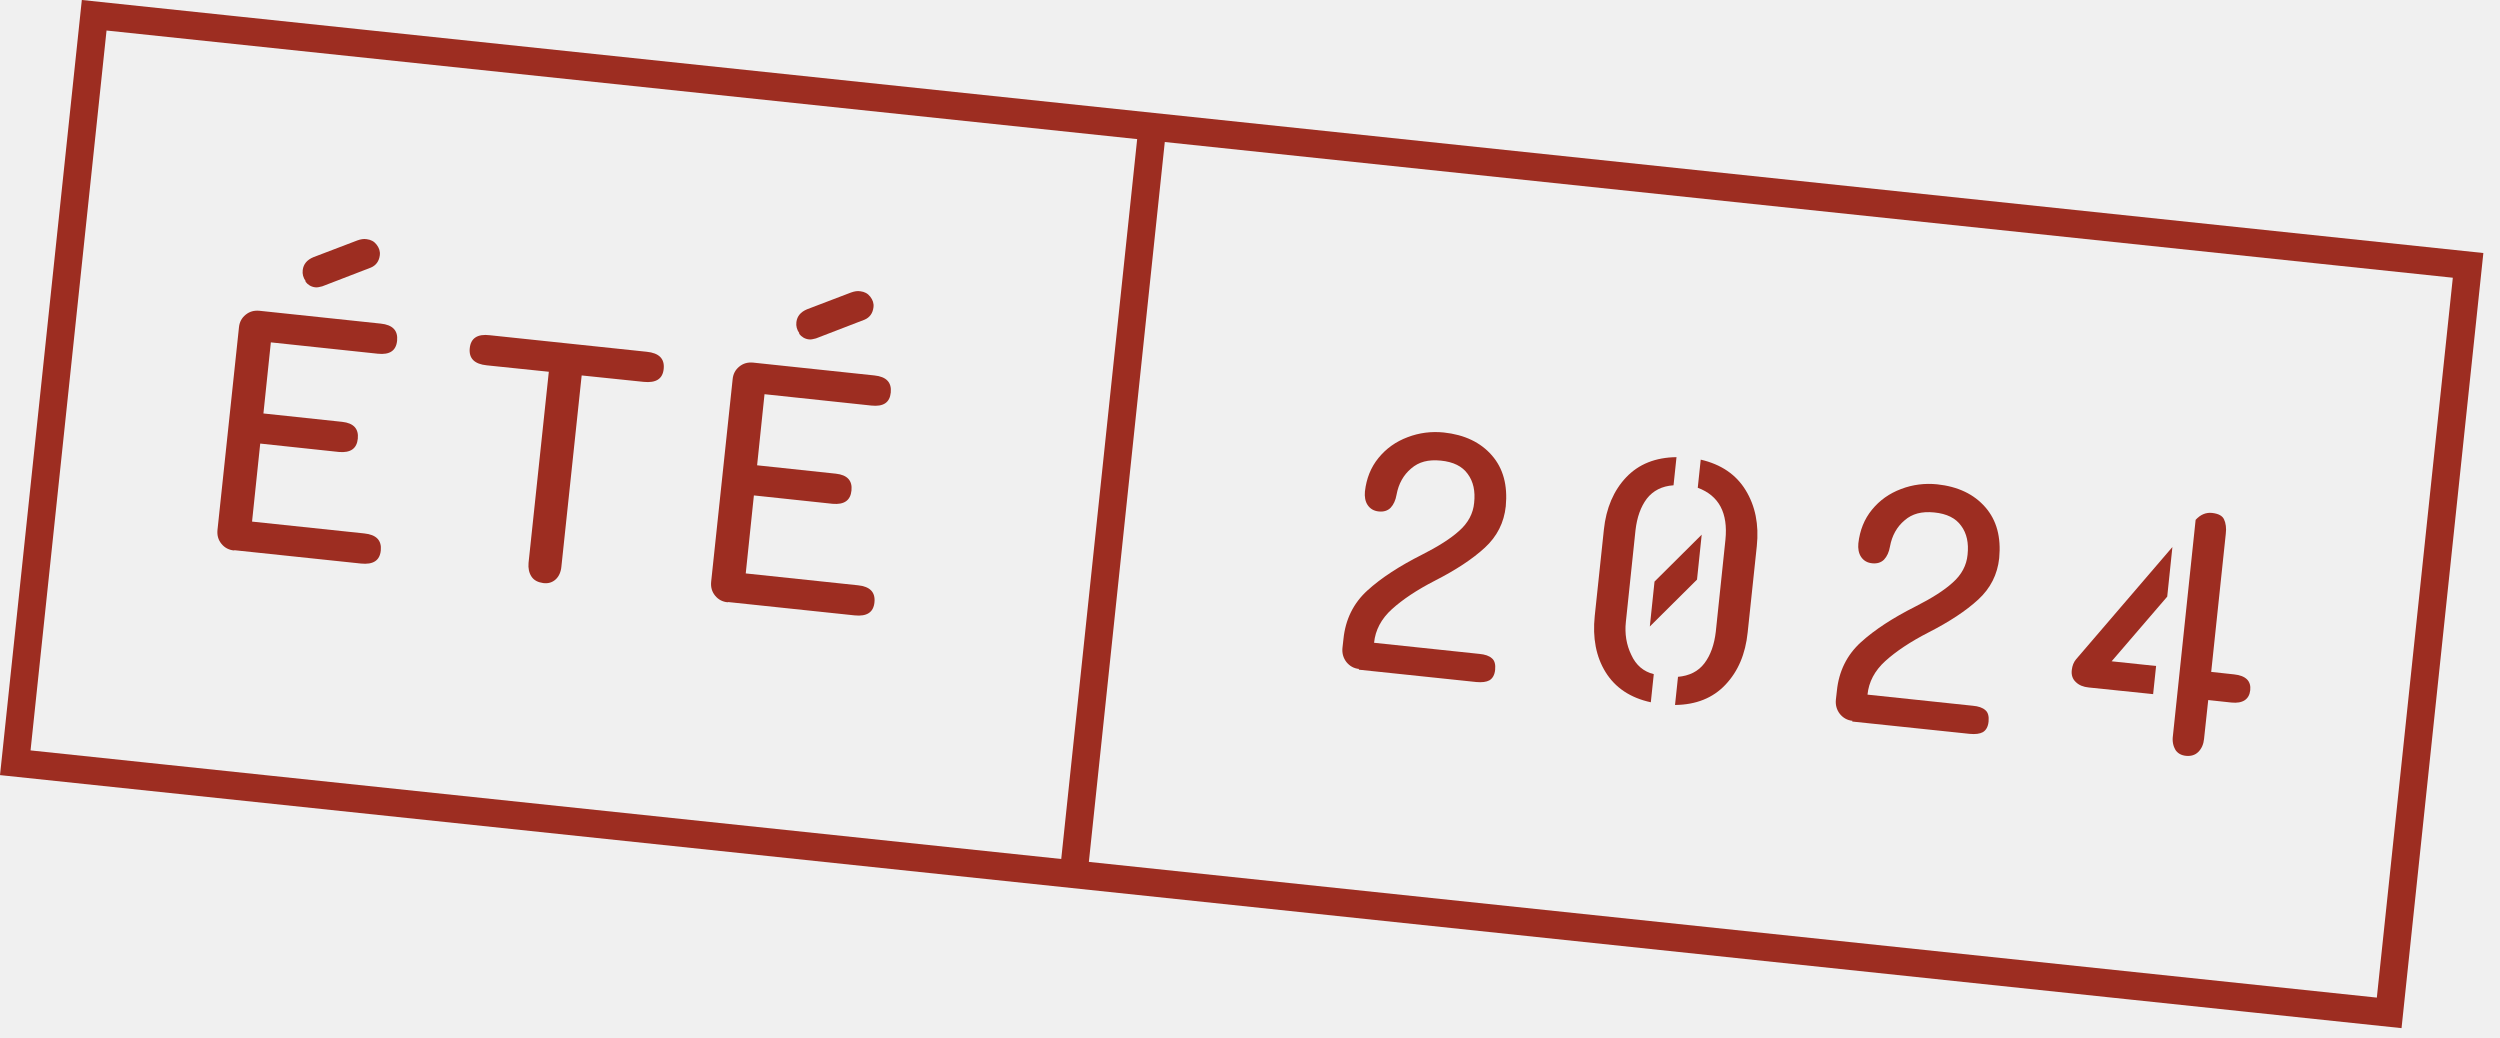
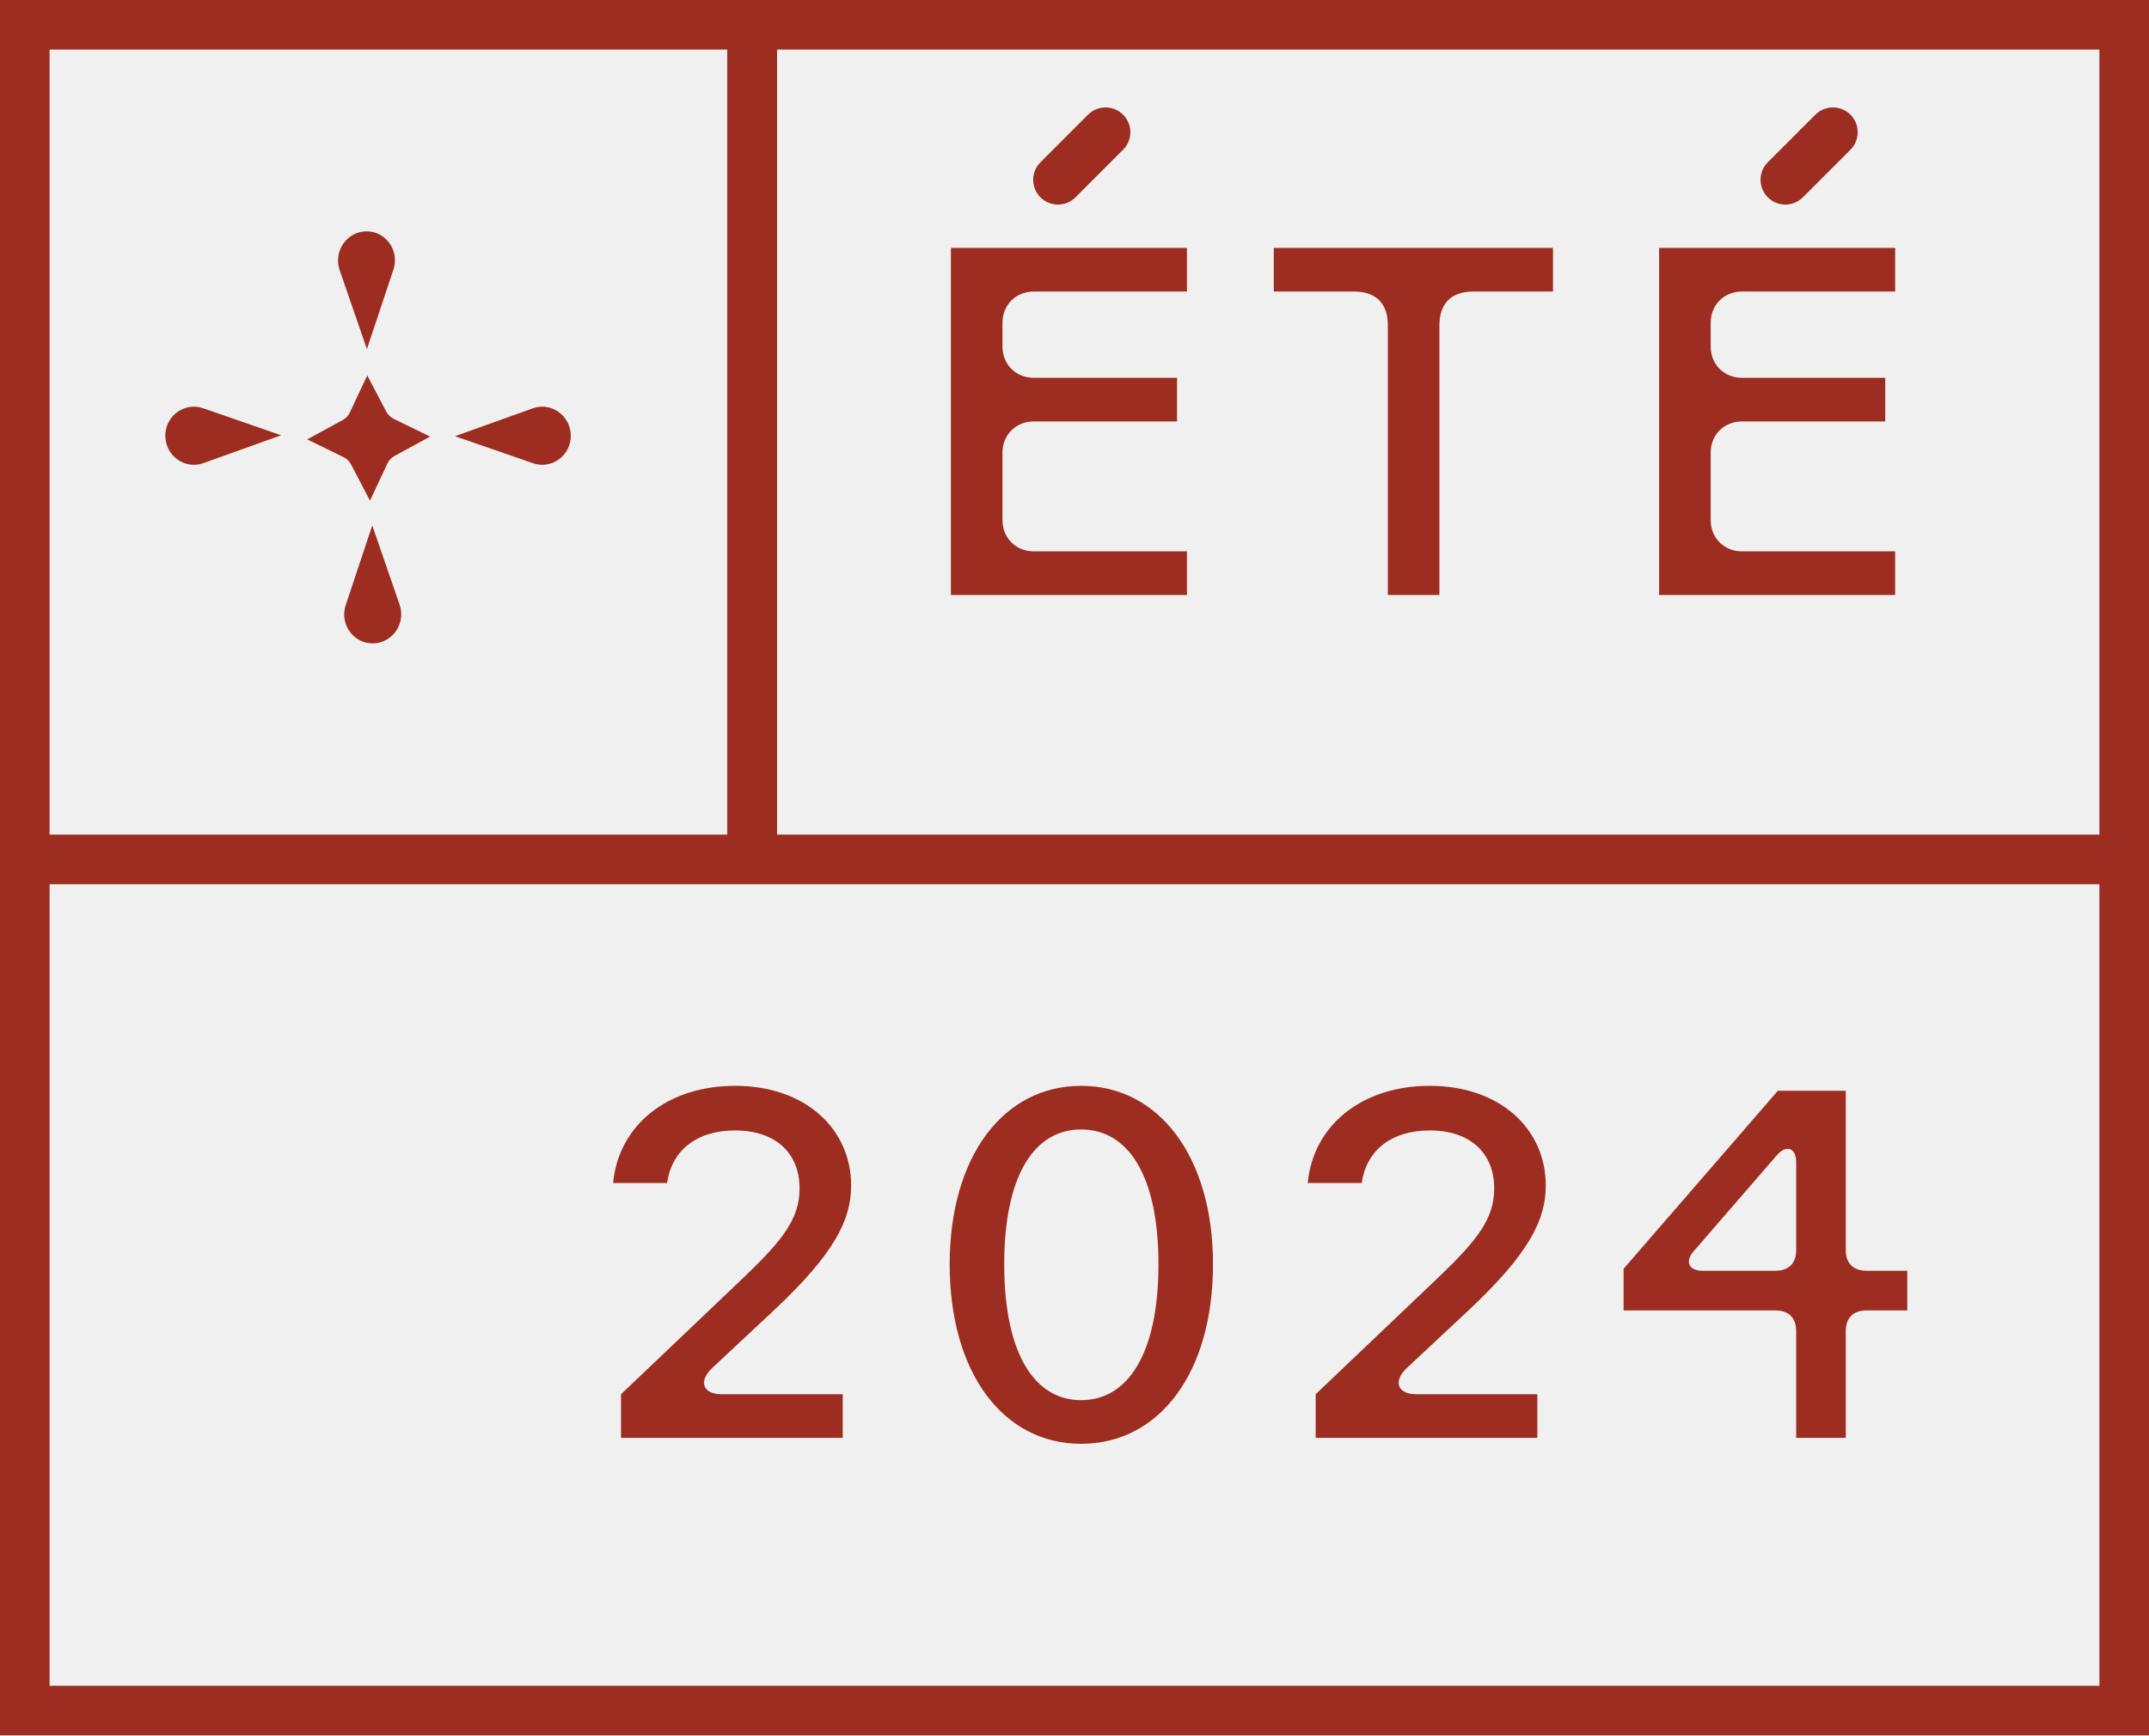
- <svg xmlns="http://www.w3.org/2000/svg" width="135" height="56" viewBox="0 0 135 56" fill="none">
-   <path d="M73.386 36.123C73.106 36.097 72.879 35.963 72.706 35.75C72.532 35.523 72.466 35.27 72.492 34.99L72.546 34.511C72.652 33.444 73.093 32.564 73.84 31.885C74.587 31.205 75.574 30.565 76.789 29.952C77.656 29.512 78.336 29.085 78.803 28.659C79.284 28.232 79.55 27.726 79.604 27.153C79.671 26.526 79.564 26.006 79.257 25.593C78.963 25.18 78.483 24.94 77.803 24.873C77.122 24.806 76.615 24.94 76.201 25.3C75.788 25.646 75.521 26.126 75.414 26.713C75.361 27.019 75.254 27.246 75.094 27.419C74.934 27.579 74.721 27.646 74.454 27.619C74.187 27.592 73.987 27.473 73.853 27.273C73.72 27.073 73.68 26.819 73.706 26.539C73.787 25.833 74.027 25.233 74.44 24.727C74.854 24.22 75.374 23.847 76.015 23.607C76.642 23.367 77.296 23.287 77.963 23.354C79.084 23.474 79.951 23.887 80.564 24.593C81.178 25.3 81.418 26.206 81.312 27.339C81.218 28.219 80.845 28.965 80.178 29.578C79.51 30.192 78.617 30.778 77.496 31.351C76.508 31.858 75.734 32.378 75.161 32.898C74.587 33.417 74.267 34.031 74.2 34.71L79.884 35.31C80.191 35.337 80.418 35.417 80.564 35.55C80.711 35.67 80.765 35.883 80.738 36.163C80.711 36.443 80.605 36.63 80.431 36.736C80.258 36.83 80.031 36.856 79.724 36.83L73.373 36.163L73.386 36.123Z" fill="#9D2D21" />
-   <path d="M89.144 37.923C88.036 37.683 87.222 37.136 86.702 36.297C86.182 35.457 85.995 34.444 86.115 33.271L86.609 28.605C86.729 27.432 87.142 26.486 87.809 25.779C88.49 25.06 89.397 24.7 90.531 24.686L90.371 26.206C89.744 26.246 89.264 26.499 88.93 26.926C88.597 27.366 88.397 27.939 88.317 28.632L87.796 33.591C87.73 34.217 87.823 34.817 88.09 35.364C88.343 35.923 88.757 36.27 89.304 36.403L89.144 37.923ZM91.639 31.298L89.09 33.831L89.344 31.405L91.892 28.872L91.639 31.298ZM90.598 36.55C91.225 36.496 91.706 36.257 92.039 35.817C92.373 35.377 92.573 34.804 92.653 34.111L93.173 29.152C93.32 27.699 92.826 26.766 91.679 26.339L91.839 24.82C92.933 25.073 93.747 25.62 94.267 26.473C94.788 27.326 94.988 28.326 94.868 29.485L94.374 34.151C94.254 35.324 93.854 36.257 93.173 36.976C92.493 37.696 91.585 38.056 90.451 38.069L90.612 36.55H90.598Z" fill="#9D2D21" />
-   <path d="M100.031 38.923C99.751 38.896 99.524 38.763 99.351 38.55C99.177 38.323 99.111 38.07 99.137 37.79L99.191 37.31C99.297 36.243 99.738 35.364 100.485 34.684C101.232 34.004 102.219 33.364 103.434 32.751C104.301 32.311 104.981 31.885 105.448 31.458C105.929 31.032 106.196 30.525 106.249 29.952C106.316 29.325 106.209 28.805 105.902 28.392C105.608 27.979 105.128 27.739 104.448 27.672C103.767 27.606 103.26 27.739 102.847 28.099C102.433 28.446 102.166 28.925 102.059 29.512C102.006 29.819 101.899 30.045 101.739 30.218C101.579 30.378 101.366 30.445 101.099 30.418C100.832 30.392 100.632 30.272 100.498 30.072C100.365 29.872 100.325 29.619 100.351 29.339C100.432 28.632 100.672 28.032 101.085 27.526C101.499 27.019 102.019 26.646 102.66 26.406C103.287 26.166 103.941 26.086 104.608 26.153C105.729 26.273 106.596 26.686 107.21 27.393C107.823 28.099 108.063 29.006 107.957 30.139C107.863 31.018 107.49 31.765 106.823 32.378C106.156 32.991 105.262 33.578 104.141 34.151C103.153 34.657 102.38 35.177 101.806 35.697C101.232 36.217 100.912 36.83 100.845 37.51L106.529 38.11C106.836 38.136 107.063 38.216 107.21 38.349C107.356 38.469 107.41 38.683 107.383 38.963C107.356 39.243 107.25 39.429 107.076 39.536C106.903 39.629 106.676 39.656 106.369 39.629L100.018 38.963L100.031 38.923Z" fill="#9D2D21" />
-   <path d="M112.787 37.123C112.507 37.096 112.266 37.003 112.093 36.83C111.919 36.67 111.839 36.443 111.879 36.163C111.906 35.95 111.973 35.764 112.106 35.604L117.31 29.539L117.03 32.218L114.028 35.71L116.429 35.963L116.269 37.483L112.787 37.123ZM117.47 40.482C117.35 40.282 117.296 40.029 117.337 39.736L118.564 28.072C118.818 27.792 119.124 27.659 119.458 27.699C119.792 27.739 120.005 27.846 120.098 28.046C120.192 28.246 120.232 28.512 120.192 28.832L119.405 36.283L120.645 36.417C121.273 36.483 121.566 36.777 121.513 37.27C121.459 37.763 121.112 38.003 120.485 37.936L119.244 37.803L119.018 39.909C118.991 40.189 118.884 40.429 118.711 40.602C118.537 40.775 118.311 40.842 118.044 40.815C117.777 40.789 117.577 40.669 117.457 40.469L117.47 40.482Z" fill="#9D2D21" />
-   <path d="M12.637 29.725C12.357 29.698 12.13 29.578 11.957 29.365C11.784 29.152 11.717 28.912 11.744 28.619L12.904 17.675C12.931 17.395 13.051 17.169 13.265 16.995C13.478 16.822 13.718 16.755 14.012 16.782L20.563 17.475C21.203 17.542 21.497 17.848 21.444 18.395C21.39 18.941 21.043 19.168 20.403 19.101L14.626 18.488L14.225 22.327L18.482 22.78C19.095 22.847 19.375 23.154 19.322 23.687C19.269 24.22 18.935 24.46 18.308 24.407L14.052 23.953L13.611 28.166L19.669 28.805C20.323 28.872 20.616 29.179 20.563 29.725C20.51 30.272 20.149 30.498 19.496 30.432L12.664 29.712L12.637 29.725ZM16.507 15.182C16.373 14.996 16.32 14.796 16.347 14.583C16.387 14.263 16.574 14.036 16.921 13.889L19.296 12.983C19.482 12.916 19.642 12.89 19.802 12.916C20.029 12.943 20.203 13.036 20.336 13.21C20.47 13.383 20.536 13.57 20.51 13.783C20.47 14.103 20.309 14.329 20.029 14.449L17.401 15.462C17.254 15.502 17.121 15.529 17.027 15.516C16.8 15.489 16.627 15.382 16.494 15.209L16.507 15.182Z" fill="#9D2D21" />
-   <path d="M28.702 31.138C28.569 30.938 28.515 30.685 28.542 30.392L29.636 20.075L26.287 19.728C25.62 19.661 25.313 19.355 25.366 18.808C25.42 18.262 25.78 18.022 26.447 18.102L34.92 18.995C35.587 19.061 35.894 19.368 35.84 19.915C35.787 20.461 35.427 20.688 34.76 20.621L31.41 20.274L30.316 30.591C30.29 30.885 30.183 31.125 30.009 31.285C29.836 31.445 29.609 31.525 29.329 31.485C29.049 31.445 28.835 31.338 28.702 31.138Z" fill="#9D2D21" />
-   <path d="M39.296 32.524C39.016 32.498 38.789 32.378 38.615 32.164C38.442 31.951 38.375 31.711 38.402 31.418L39.563 20.474C39.59 20.194 39.709 19.968 39.923 19.794C40.136 19.621 40.377 19.555 40.67 19.581L47.221 20.274C47.862 20.341 48.155 20.648 48.102 21.194C48.049 21.741 47.702 21.967 47.061 21.901L41.284 21.287L40.884 25.126L45.14 25.579C45.754 25.646 46.034 25.953 45.98 26.486C45.927 27.019 45.594 27.259 44.967 27.206L40.71 26.753L40.27 30.965L46.328 31.605C46.981 31.671 47.275 31.978 47.221 32.524C47.168 33.071 46.808 33.297 46.154 33.231L39.323 32.511L39.296 32.524ZM43.165 17.995C43.032 17.808 42.978 17.608 43.005 17.395C43.045 17.075 43.232 16.849 43.579 16.702L45.954 15.796C46.141 15.729 46.301 15.702 46.461 15.729C46.688 15.756 46.861 15.849 46.995 16.022C47.128 16.195 47.195 16.382 47.168 16.595C47.128 16.915 46.968 17.142 46.688 17.262L44.059 18.275C43.913 18.315 43.779 18.342 43.686 18.328C43.459 18.302 43.285 18.195 43.152 18.022L43.165 17.995Z" fill="#9D2D21" />
-   <path d="M133.277 14.33L5.086 0.824L0.825 41.189L129.016 54.695L133.277 14.33Z" stroke="#9D2D21" stroke-width="1.5" stroke-miterlimit="10" />
-   <path d="M62.232 6.838L57.975 47.2" stroke="#9D2D21" stroke-width="1.5" stroke-miterlimit="10" />
+ <svg xmlns="http://www.w3.org/2000/svg" width="130" height="105" viewBox="0 0 130 105" fill="none">
+   <path d="M47 52H44V1L47 1V52Z" fill="#9D2D21" />
+   <path d="M100.365 36V15H114.645V17.64H105.375C104.295 17.64 103.485 18.45 103.485 19.53V20.97C103.485 22.05 104.295 22.86 105.375 22.86H114.045V25.5H105.375C104.295 25.5 103.485 26.31 103.485 27.39V31.47C103.485 32.55 104.295 33.36 105.375 33.36H114.645V36H100.365Z" fill="#9D2D21" />
+   <path d="M77.055 17.64V15H93.945V17.64H89.115C87.795 17.64 87.075 18.36 87.075 19.68V36H83.955V19.68C83.955 18.36 83.235 17.64 81.915 17.64H77.055Z" fill="#9D2D21" />
+   <path d="M57.523 36V15H71.803V17.64H62.533C61.453 17.64 60.643 18.45 60.643 19.53V20.97C60.643 22.05 61.453 22.86 62.533 22.86H71.203V25.5H62.533C61.453 25.5 60.643 26.31 60.643 27.39V31.47C60.643 32.55 61.453 33.36 62.533 33.36H71.803V36H57.523Z" fill="#9D2D21" />
+   <path d="M98.217 79.29V76.77L107.547 66H111.657V75.63C111.657 76.44 112.107 76.89 112.917 76.89H115.377V79.29H112.917C112.107 79.29 111.657 79.74 111.657 80.55V87H108.657V80.55C108.657 79.74 108.207 79.29 107.397 79.29H98.217ZM102.447 75.72C101.907 76.35 102.177 76.89 102.987 76.89H107.397C108.207 76.89 108.657 76.44 108.657 75.63V70.32C108.657 69.45 108.057 69.24 107.487 69.9L102.447 75.72Z" fill="#9D2D21" />
+   <path d="M79.589 87V84.36L87.119 77.19C89.399 75 90.389 73.71 90.389 71.91C90.389 69.75 88.919 68.4 86.489 68.4C84.179 68.4 82.649 69.6 82.379 71.58H79.109C79.439 68.07 82.409 65.7 86.489 65.7C90.779 65.7 93.509 68.34 93.509 71.73C93.509 73.8 92.519 75.84 88.799 79.32L85.109 82.77C84.269 83.55 84.509 84.36 85.679 84.36H92.999V87H79.589Z" fill="#9D2D21" />
+   <path d="M65.399 87.36C60.689 87.36 57.449 83.07 57.449 76.5C57.449 69.99 60.689 65.7 65.399 65.7C70.109 65.7 73.379 69.99 73.379 76.5C73.379 83.1 70.109 87.36 65.399 87.36ZM60.749 76.5C60.749 81.9 62.579 84.72 65.399 84.72C68.249 84.72 70.079 81.87 70.079 76.5C70.079 71.13 68.249 68.34 65.399 68.34C62.579 68.34 60.749 71.1 60.749 76.5Z" fill="#9D2D21" />
+   <path d="M37.568 87V84.36L45.098 77.19C47.378 75 48.368 73.71 48.368 71.91C48.368 69.75 46.898 68.4 44.468 68.4C42.158 68.4 40.628 69.6 40.358 71.58H37.088C37.418 68.07 40.388 65.7 44.468 65.7C48.758 65.7 51.488 68.34 51.488 71.73C51.488 73.8 50.498 75.84 46.778 79.32L43.088 82.77C42.248 83.55 42.488 84.36 43.658 84.36H50.978V87H37.568Z" fill="#9D2D21" />
+   <path d="M130 0V105H0V0H130ZM3 102H127V3H3V102Z" fill="#9D2D21" />
+   <path d="M129.057 50.5V53.5H1.412V50.5H129.057Z" fill="#9D2D21" />
+   <path d="M47 52H44V1L47 1V52Z" fill="#9D2D21" />
+   <g clip-path="url(#clip0_119_489)">
+     <path d="M26.017 26.417L23.869 27.586C23.683 27.691 23.528 27.849 23.435 28.049L22.382 30.291L21.236 28.102C21.133 27.912 20.978 27.754 20.782 27.66L18.582 26.586L20.73 25.417C20.916 25.312 21.071 25.154 21.164 24.954L22.217 22.712L23.363 24.902C23.466 25.091 23.621 25.249 23.817 25.344L26.017 26.417Z" fill="#9D2D21" />
+     <path d="M16.991 26.331L12.283 24.7C11.147 24.31 9.97 25.184 10.001 26.405C10.032 27.594 11.188 28.416 12.293 28.026L16.991 26.342V26.331Z" fill="#9D2D21" />
+     <path d="M27.538 26.399L32.247 28.03C33.383 28.42 34.56 27.546 34.529 26.325C34.498 25.136 33.341 24.314 32.236 24.704L27.538 26.388L27.538 26.399Z" fill="#9D2D21" />
+     <path d="M22.513 31.814L20.912 36.614C20.53 37.771 21.387 38.961 22.585 38.929C23.752 38.898 24.558 37.719 24.175 36.593L22.523 31.803L22.513 31.814Z" fill="#9D2D21" />
+     <path d="M22.195 21.123L23.796 16.323C24.188 15.166 23.331 13.966 22.134 13.997C20.967 14.029 20.161 15.208 20.543 16.334L22.195 21.123Z" fill="#9D2D21" />
+   </g>
+   <path d="M65.818 6.939C66.404 6.354 67.354 6.353 67.94 6.939C68.525 7.525 68.525 8.475 67.94 9.06L65.061 11.939C64.475 12.525 63.525 12.525 62.94 11.939C62.354 11.354 62.354 10.404 62.94 9.818L65.818 6.939Z" fill="#9D2D21" />
+   <path d="M109.818 6.939C110.404 6.354 111.354 6.353 111.94 6.939C112.525 7.525 112.525 8.475 111.94 9.06L109.061 11.939C108.475 12.525 107.525 12.525 106.94 11.939C106.354 11.354 106.354 10.404 106.94 9.818L109.818 6.939Z" fill="#9D2D21" />
+   <defs>
+     <clipPath id="clip0_119_489">
+       <rect width="25" height="25" fill="white" transform="translate(10 14)" />
+     </clipPath>
+   </defs>
</svg>
